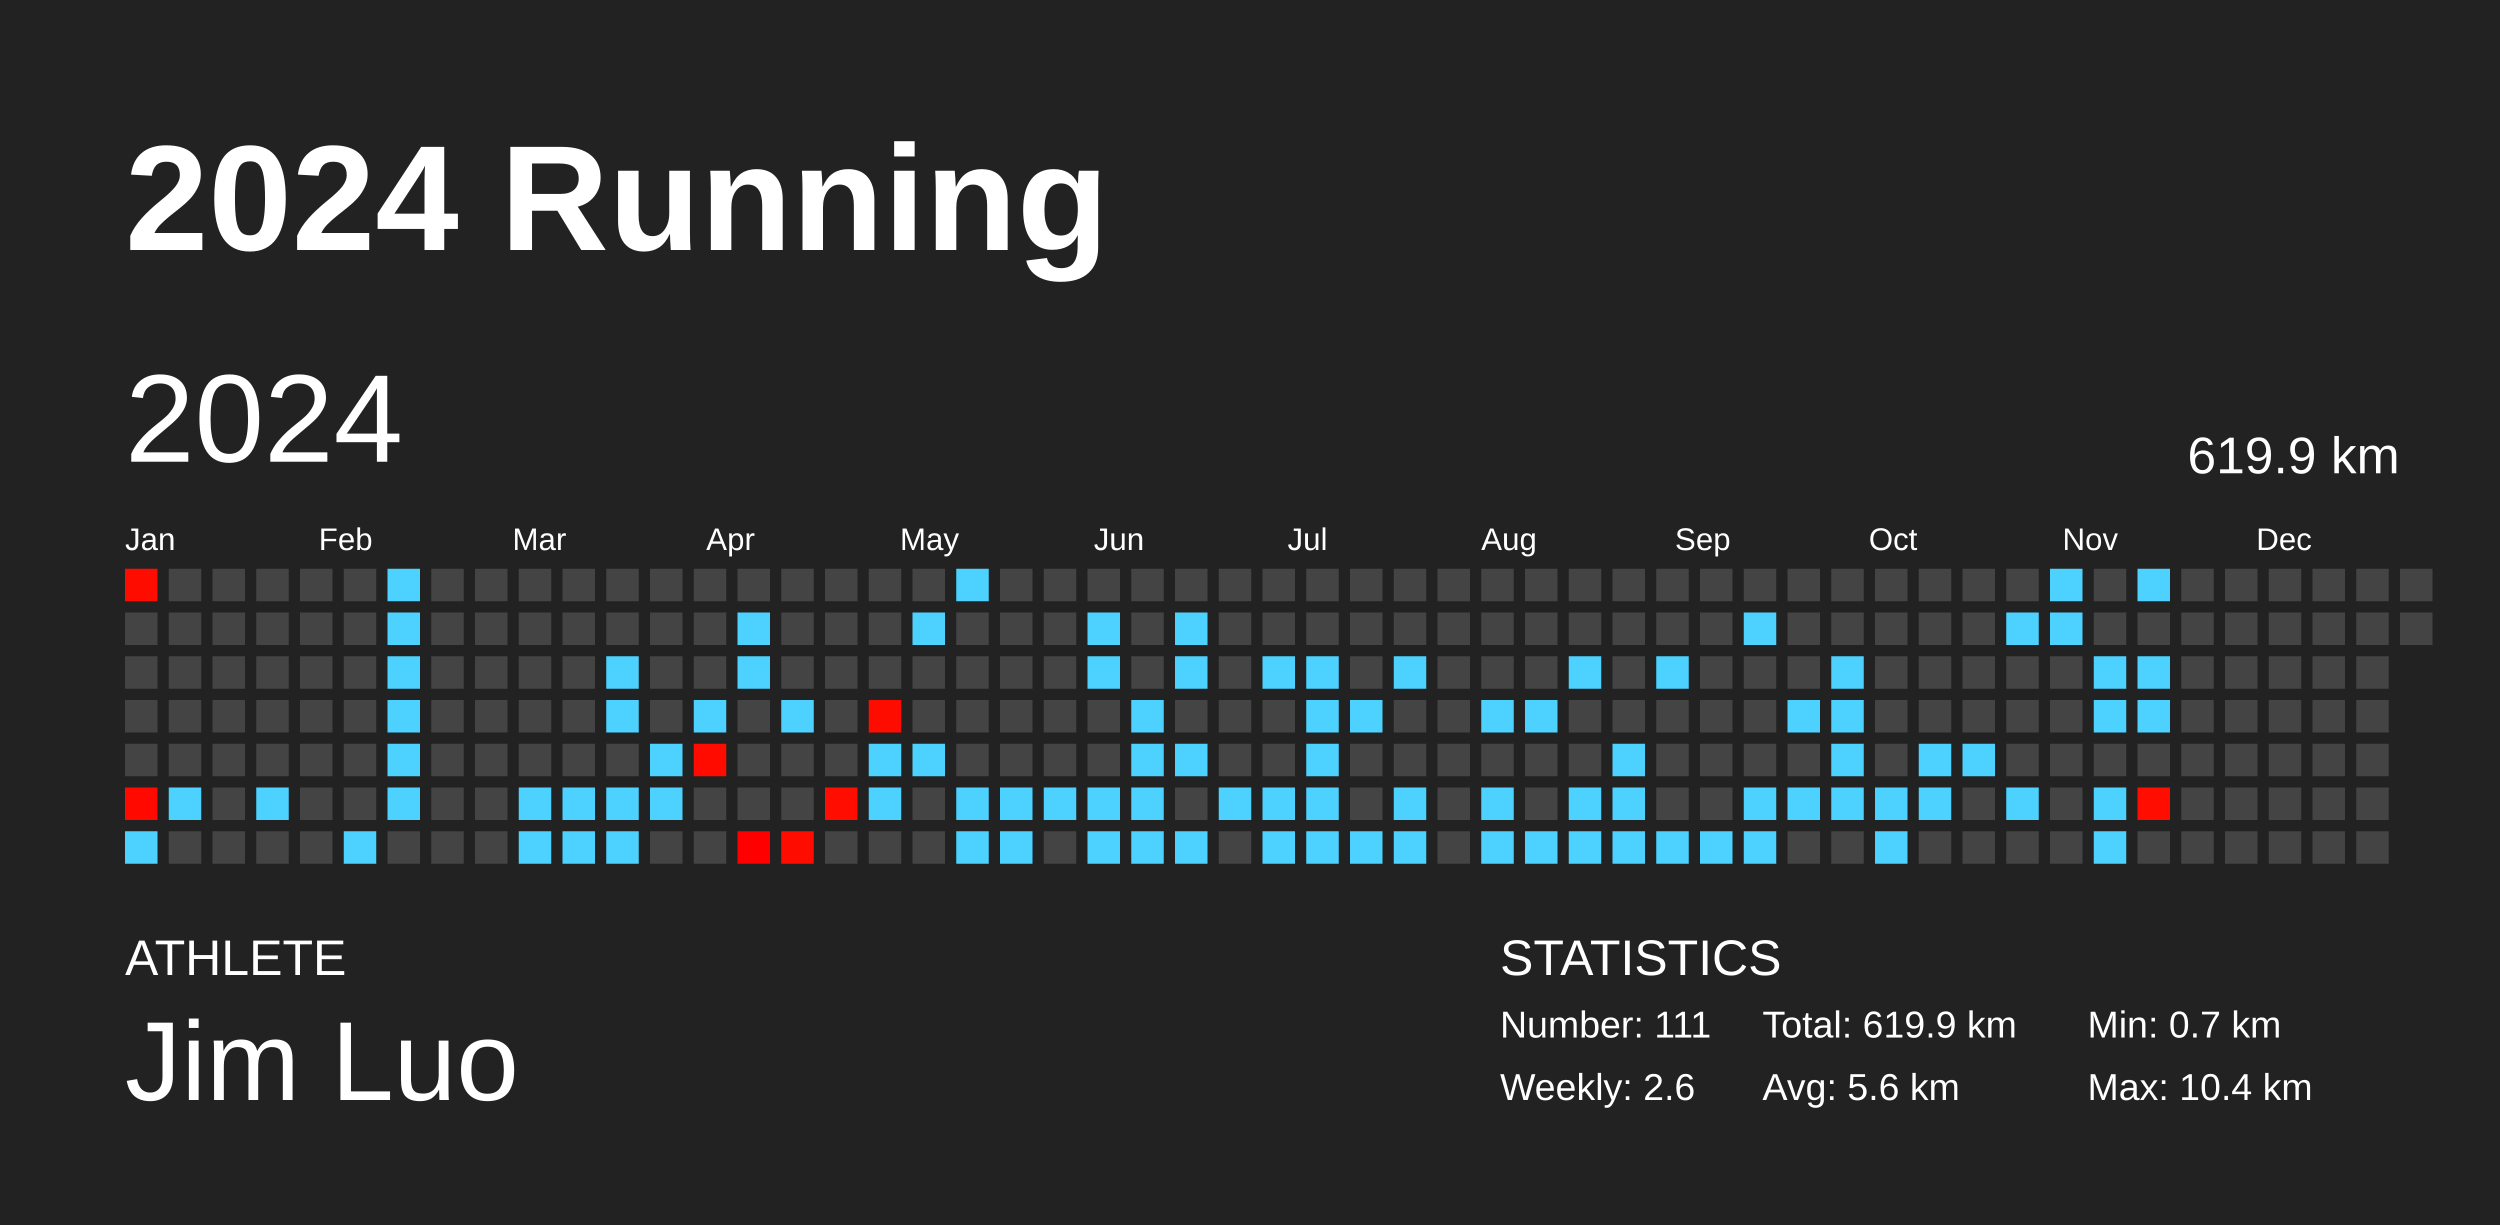
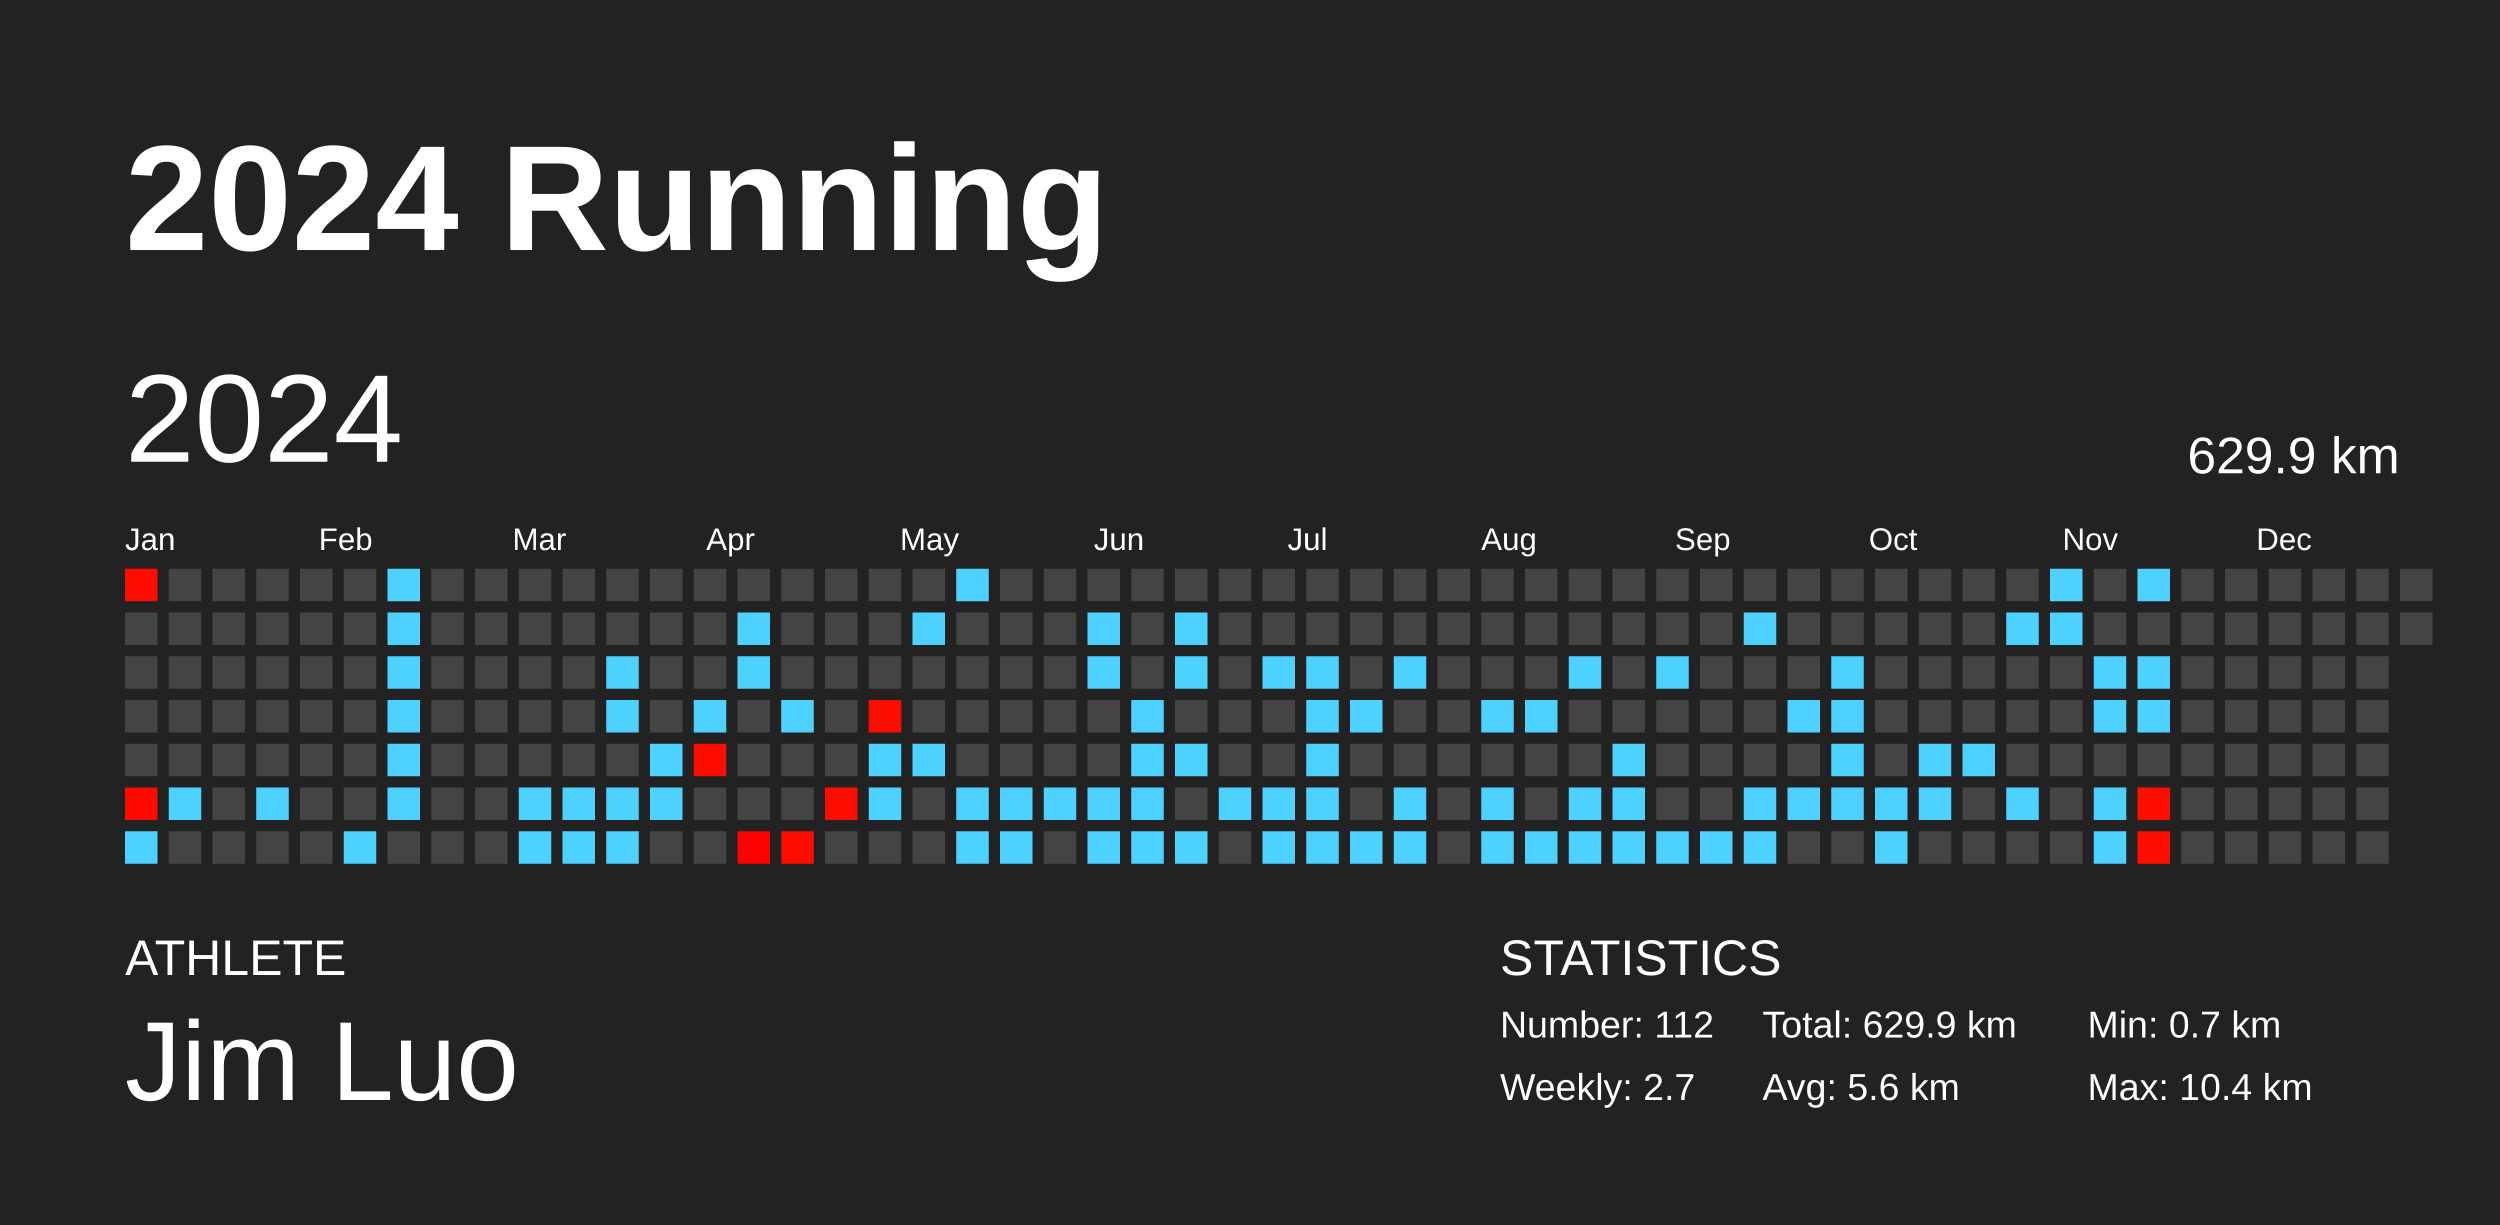
<svg xmlns="http://www.w3.org/2000/svg" baseProfile="full" height="98mm" version="1.1" viewBox="0,0,200,98" width="200mm">
  <defs />
  <rect fill="#222222" height="98" width="200" x="0" y="0" />
  <text fill="#FFFFFF" style="font-size:12px; font-family:Arial; font-weight:bold;" x="10" y="20">2024 Running</text>
  <text fill="#FFFFFF" style="font-size:4px; font-family:Arial" x="10" y="78">ATHLETE</text>
  <text fill="#FFFFFF" style="font-size:9px; font-family:Arial" x="10" y="88">Jim Luo</text>
  <text fill="#FFFFFF" style="font-size:4px; font-family:Arial" x="120" y="78">STATISTICS</text>
-   <text fill="#FFFFFF" style="font-size:3px; font-family:Arial" x="120" y="83">Number: 111</text>
-   <text fill="#FFFFFF" style="font-size:3px; font-family:Arial" x="120" y="88">Weekly: 2.6</text>
-   <text fill="#FFFFFF" style="font-size:3px; font-family:Arial" x="141" y="83">Total: 619.9 km</text>
+   <text fill="#FFFFFF" style="font-size:3px; font-family:Arial" x="120" y="83">Number: 112</text>
+   <text fill="#FFFFFF" style="font-size:3px; font-family:Arial" x="120" y="88">Weekly: 2.7</text>
+   <text fill="#FFFFFF" style="font-size:3px; font-family:Arial" x="141" y="83">Total: 629.9 km</text>
  <text fill="#FFFFFF" style="font-size:3px; font-family:Arial" x="141" y="88">Avg: 5.6 km</text>
  <text fill="#FFFFFF" style="font-size:3px; font-family:Arial" x="167" y="83">Min: 0.7 km</text>
  <text fill="#FFFFFF" style="font-size:3px; font-family:Arial" x="167" y="88">Max: 10.4 km</text>
  <text dominant-baseline="hanging" fill="#FFFFFF" style="font-size:10.0px; font-family:Arial;" x="10" y="30">2024</text>
-   <text dominant-baseline="hanging" fill="#FFFFFF" style="font-size:4.125px; font-family:Arial;" x="175" y="35">619.9 km</text>
+   <text dominant-baseline="hanging" fill="#FFFFFF" style="font-size:4.125px; font-family:Arial;" x="175" y="35">629.9 km</text>
  <text fill="#FFFFFF" style="font-size:2.5px; font-family:Arial" x="10.0" y="44">Jan</text>
  <text fill="#FFFFFF" style="font-size:2.5px; font-family:Arial" x="25.5" y="44">Feb</text>
  <text fill="#FFFFFF" style="font-size:2.5px; font-family:Arial" x="41.0" y="44">Mar</text>
  <text fill="#FFFFFF" style="font-size:2.5px; font-family:Arial" x="56.5" y="44">Apr</text>
  <text fill="#FFFFFF" style="font-size:2.5px; font-family:Arial" x="72.0" y="44">May</text>
  <text fill="#FFFFFF" style="font-size:2.5px; font-family:Arial" x="87.5" y="44">Jun</text>
  <text fill="#FFFFFF" style="font-size:2.5px; font-family:Arial" x="103.0" y="44">Jul</text>
  <text fill="#FFFFFF" style="font-size:2.5px; font-family:Arial" x="118.5" y="44">Aug</text>
  <text fill="#FFFFFF" style="font-size:2.5px; font-family:Arial" x="134.0" y="44">Sep</text>
  <text fill="#FFFFFF" style="font-size:2.5px; font-family:Arial" x="149.5" y="44">Oct</text>
  <text fill="#FFFFFF" style="font-size:2.5px; font-family:Arial" x="165.0" y="44">Nov</text>
  <text fill="#FFFFFF" style="font-size:2.5px; font-family:Arial" x="180.5" y="44">Dec</text>
  <rect fill="#ff0c00" height="2.6" width="2.6" x="10.0" y="45.5" />
  <rect fill="#444444" height="2.6" width="2.6" x="10.0" y="49.0" />
  <rect fill="#444444" height="2.6" width="2.6" x="10.0" y="52.5" />
  <rect fill="#444444" height="2.6" width="2.6" x="10.0" y="56.0" />
  <rect fill="#444444" height="2.6" width="2.6" x="10.0" y="59.5" />
  <rect fill="#ff0900" height="2.6" width="2.6" x="10.0" y="63.0" />
  <rect fill="#4dd2ff" height="2.6" width="2.6" x="10.0" y="66.5" />
  <rect fill="#444444" height="2.6" width="2.6" x="13.5" y="45.5" />
  <rect fill="#444444" height="2.6" width="2.6" x="13.5" y="49.0" />
  <rect fill="#444444" height="2.6" width="2.6" x="13.5" y="52.5" />
  <rect fill="#444444" height="2.6" width="2.6" x="13.5" y="56.0" />
  <rect fill="#444444" height="2.6" width="2.6" x="13.5" y="59.5" />
  <rect fill="#4dd2ff" height="2.6" width="2.6" x="13.5" y="63.0" />
  <rect fill="#444444" height="2.6" width="2.6" x="13.5" y="66.5" />
  <rect fill="#444444" height="2.6" width="2.6" x="17.0" y="45.5" />
  <rect fill="#444444" height="2.6" width="2.6" x="17.0" y="49.0" />
  <rect fill="#444444" height="2.6" width="2.6" x="17.0" y="52.5" />
  <rect fill="#444444" height="2.6" width="2.6" x="17.0" y="56.0" />
  <rect fill="#444444" height="2.6" width="2.6" x="17.0" y="59.5" />
  <rect fill="#444444" height="2.6" width="2.6" x="17.0" y="63.0" />
  <rect fill="#444444" height="2.6" width="2.6" x="17.0" y="66.5" />
  <rect fill="#444444" height="2.6" width="2.6" x="20.5" y="45.5" />
  <rect fill="#444444" height="2.6" width="2.6" x="20.5" y="49.0" />
  <rect fill="#444444" height="2.6" width="2.6" x="20.5" y="52.5" />
  <rect fill="#444444" height="2.6" width="2.6" x="20.5" y="56.0" />
  <rect fill="#444444" height="2.6" width="2.6" x="20.5" y="59.5" />
  <rect fill="#4dd2ff" height="2.6" width="2.6" x="20.5" y="63.0" />
  <rect fill="#444444" height="2.6" width="2.6" x="20.5" y="66.5" />
  <rect fill="#444444" height="2.6" width="2.6" x="24.0" y="45.5" />
  <rect fill="#444444" height="2.6" width="2.6" x="24.0" y="49.0" />
  <rect fill="#444444" height="2.6" width="2.6" x="24.0" y="52.5" />
  <rect fill="#444444" height="2.6" width="2.6" x="24.0" y="56.0" />
  <rect fill="#444444" height="2.6" width="2.6" x="24.0" y="59.5" />
  <rect fill="#444444" height="2.6" width="2.6" x="24.0" y="63.0" />
  <rect fill="#444444" height="2.6" width="2.6" x="24.0" y="66.5" />
  <rect fill="#444444" height="2.6" width="2.6" x="27.5" y="45.5" />
  <rect fill="#444444" height="2.6" width="2.6" x="27.5" y="49.0" />
  <rect fill="#444444" height="2.6" width="2.6" x="27.5" y="52.5" />
  <rect fill="#444444" height="2.6" width="2.6" x="27.5" y="56.0" />
  <rect fill="#444444" height="2.6" width="2.6" x="27.5" y="59.5" />
  <rect fill="#444444" height="2.6" width="2.6" x="27.5" y="63.0" />
  <rect fill="#4dd2ff" height="2.6" width="2.6" x="27.5" y="66.5" />
  <rect fill="#4dd2ff" height="2.6" width="2.6" x="31.0" y="45.5" />
  <rect fill="#4dd2ff" height="2.6" width="2.6" x="31.0" y="49.0" />
  <rect fill="#4dd2ff" height="2.6" width="2.6" x="31.0" y="52.5" />
  <rect fill="#4dd2ff" height="2.6" width="2.6" x="31.0" y="56.0" />
  <rect fill="#4dd2ff" height="2.6" width="2.6" x="31.0" y="59.5" />
  <rect fill="#4dd2ff" height="2.6" width="2.6" x="31.0" y="63.0" />
  <rect fill="#444444" height="2.6" width="2.6" x="31.0" y="66.5" />
  <rect fill="#444444" height="2.6" width="2.6" x="34.5" y="45.5" />
  <rect fill="#444444" height="2.6" width="2.6" x="34.5" y="49.0" />
  <rect fill="#444444" height="2.6" width="2.6" x="34.5" y="52.5" />
  <rect fill="#444444" height="2.6" width="2.6" x="34.5" y="56.0" />
  <rect fill="#444444" height="2.6" width="2.6" x="34.5" y="59.5" />
  <rect fill="#444444" height="2.6" width="2.6" x="34.5" y="63.0" />
  <rect fill="#444444" height="2.6" width="2.6" x="34.5" y="66.5" />
  <rect fill="#444444" height="2.6" width="2.6" x="38.0" y="45.5" />
  <rect fill="#444444" height="2.6" width="2.6" x="38.0" y="49.0" />
  <rect fill="#444444" height="2.6" width="2.6" x="38.0" y="52.5" />
  <rect fill="#444444" height="2.6" width="2.6" x="38.0" y="56.0" />
  <rect fill="#444444" height="2.6" width="2.6" x="38.0" y="59.5" />
  <rect fill="#444444" height="2.6" width="2.6" x="38.0" y="63.0" />
  <rect fill="#444444" height="2.6" width="2.6" x="38.0" y="66.5" />
  <rect fill="#444444" height="2.6" width="2.6" x="41.5" y="45.5" />
  <rect fill="#444444" height="2.6" width="2.6" x="41.5" y="49.0" />
  <rect fill="#444444" height="2.6" width="2.6" x="41.5" y="52.5" />
  <rect fill="#444444" height="2.6" width="2.6" x="41.5" y="56.0" />
  <rect fill="#444444" height="2.6" width="2.6" x="41.5" y="59.5" />
  <rect fill="#4dd2ff" height="2.6" width="2.6" x="41.5" y="63.0" />
  <rect fill="#4dd2ff" height="2.6" width="2.6" x="41.5" y="66.5" />
  <rect fill="#444444" height="2.6" width="2.6" x="45.0" y="45.5" />
  <rect fill="#444444" height="2.6" width="2.6" x="45.0" y="49.0" />
  <rect fill="#444444" height="2.6" width="2.6" x="45.0" y="52.5" />
  <rect fill="#444444" height="2.6" width="2.6" x="45.0" y="56.0" />
  <rect fill="#444444" height="2.6" width="2.6" x="45.0" y="59.5" />
  <rect fill="#4dd2ff" height="2.6" width="2.6" x="45.0" y="63.0" />
  <rect fill="#4dd2ff" height="2.6" width="2.6" x="45.0" y="66.5" />
  <rect fill="#444444" height="2.6" width="2.6" x="48.5" y="45.5" />
  <rect fill="#444444" height="2.6" width="2.6" x="48.5" y="49.0" />
  <rect fill="#4dd2ff" height="2.6" width="2.6" x="48.5" y="52.5" />
  <rect fill="#4dd2ff" height="2.6" width="2.6" x="48.5" y="56.0" />
  <rect fill="#444444" height="2.6" width="2.6" x="48.5" y="59.5" />
  <rect fill="#4dd2ff" height="2.6" width="2.6" x="48.5" y="63.0" />
  <rect fill="#4dd2ff" height="2.6" width="2.6" x="48.5" y="66.5" />
  <rect fill="#444444" height="2.6" width="2.6" x="52.0" y="45.5" />
  <rect fill="#444444" height="2.6" width="2.6" x="52.0" y="49.0" />
  <rect fill="#444444" height="2.6" width="2.6" x="52.0" y="52.5" />
  <rect fill="#444444" height="2.6" width="2.6" x="52.0" y="56.0" />
  <rect fill="#4dd2ff" height="2.6" width="2.6" x="52.0" y="59.5" />
  <rect fill="#4dd2ff" height="2.6" width="2.6" x="52.0" y="63.0" />
  <rect fill="#444444" height="2.6" width="2.6" x="52.0" y="66.5" />
  <rect fill="#444444" height="2.6" width="2.6" x="55.5" y="45.5" />
  <rect fill="#444444" height="2.6" width="2.6" x="55.5" y="49.0" />
  <rect fill="#444444" height="2.6" width="2.6" x="55.5" y="52.5" />
  <rect fill="#4dd2ff" height="2.6" width="2.6" x="55.5" y="56.0" />
  <rect fill="#ff0b00" height="2.6" width="2.6" x="55.5" y="59.5" />
  <rect fill="#444444" height="2.6" width="2.6" x="55.5" y="63.0" />
  <rect fill="#444444" height="2.6" width="2.6" x="55.5" y="66.5" />
  <rect fill="#444444" height="2.6" width="2.6" x="59.0" y="45.5" />
  <rect fill="#4dd2ff" height="2.6" width="2.6" x="59.0" y="49.0" />
  <rect fill="#4dd2ff" height="2.6" width="2.6" x="59.0" y="52.5" />
  <rect fill="#444444" height="2.6" width="2.6" x="59.0" y="56.0" />
  <rect fill="#444444" height="2.6" width="2.6" x="59.0" y="59.5" />
  <rect fill="#444444" height="2.6" width="2.6" x="59.0" y="63.0" />
  <rect fill="#ff0000" height="2.6" width="2.6" x="59.0" y="66.5" />
  <rect fill="#444444" height="2.6" width="2.6" x="62.5" y="45.5" />
  <rect fill="#444444" height="2.6" width="2.6" x="62.5" y="49.0" />
  <rect fill="#444444" height="2.6" width="2.6" x="62.5" y="52.5" />
  <rect fill="#4dd2ff" height="2.6" width="2.6" x="62.5" y="56.0" />
  <rect fill="#444444" height="2.6" width="2.6" x="62.5" y="59.5" />
  <rect fill="#444444" height="2.6" width="2.6" x="62.5" y="63.0" />
  <rect fill="#ff0c00" height="2.6" width="2.6" x="62.5" y="66.5" />
  <rect fill="#444444" height="2.6" width="2.6" x="66.0" y="45.5" />
  <rect fill="#444444" height="2.6" width="2.6" x="66.0" y="49.0" />
  <rect fill="#444444" height="2.6" width="2.6" x="66.0" y="52.5" />
  <rect fill="#444444" height="2.6" width="2.6" x="66.0" y="56.0" />
  <rect fill="#444444" height="2.6" width="2.6" x="66.0" y="59.5" />
  <rect fill="#ff0d00" height="2.6" width="2.6" x="66.0" y="63.0" />
  <rect fill="#444444" height="2.6" width="2.6" x="66.0" y="66.5" />
  <rect fill="#444444" height="2.6" width="2.6" x="69.5" y="45.5" />
  <rect fill="#444444" height="2.6" width="2.6" x="69.5" y="49.0" />
  <rect fill="#444444" height="2.6" width="2.6" x="69.5" y="52.5" />
  <rect fill="#ff0c00" height="2.6" width="2.6" x="69.5" y="56.0" />
  <rect fill="#4dd2ff" height="2.6" width="2.6" x="69.5" y="59.5" />
  <rect fill="#4dd2ff" height="2.6" width="2.6" x="69.5" y="63.0" />
  <rect fill="#444444" height="2.6" width="2.6" x="69.5" y="66.5" />
  <rect fill="#444444" height="2.6" width="2.6" x="73.0" y="45.5" />
  <rect fill="#4dd2ff" height="2.6" width="2.6" x="73.0" y="49.0" />
  <rect fill="#444444" height="2.6" width="2.6" x="73.0" y="52.5" />
  <rect fill="#444444" height="2.6" width="2.6" x="73.0" y="56.0" />
  <rect fill="#4dd2ff" height="2.6" width="2.6" x="73.0" y="59.5" />
  <rect fill="#444444" height="2.6" width="2.6" x="73.0" y="63.0" />
  <rect fill="#444444" height="2.6" width="2.6" x="73.0" y="66.5" />
  <rect fill="#4dd2ff" height="2.6" width="2.6" x="76.5" y="45.5" />
  <rect fill="#444444" height="2.6" width="2.6" x="76.5" y="49.0" />
  <rect fill="#444444" height="2.6" width="2.6" x="76.5" y="52.5" />
  <rect fill="#444444" height="2.6" width="2.6" x="76.5" y="56.0" />
  <rect fill="#444444" height="2.6" width="2.6" x="76.5" y="59.5" />
  <rect fill="#4dd2ff" height="2.6" width="2.6" x="76.5" y="63.0" />
  <rect fill="#4dd2ff" height="2.6" width="2.6" x="76.5" y="66.5" />
  <rect fill="#444444" height="2.6" width="2.6" x="80.0" y="45.5" />
  <rect fill="#444444" height="2.6" width="2.6" x="80.0" y="49.0" />
  <rect fill="#444444" height="2.6" width="2.6" x="80.0" y="52.5" />
  <rect fill="#444444" height="2.6" width="2.6" x="80.0" y="56.0" />
  <rect fill="#444444" height="2.6" width="2.6" x="80.0" y="59.5" />
  <rect fill="#4dd2ff" height="2.6" width="2.6" x="80.0" y="63.0" />
  <rect fill="#4dd2ff" height="2.6" width="2.6" x="80.0" y="66.5" />
  <rect fill="#444444" height="2.6" width="2.6" x="83.5" y="45.5" />
  <rect fill="#444444" height="2.6" width="2.6" x="83.5" y="49.0" />
  <rect fill="#444444" height="2.6" width="2.6" x="83.5" y="52.5" />
  <rect fill="#444444" height="2.6" width="2.6" x="83.5" y="56.0" />
  <rect fill="#444444" height="2.6" width="2.6" x="83.5" y="59.5" />
  <rect fill="#4dd2ff" height="2.6" width="2.6" x="83.5" y="63.0" />
  <rect fill="#444444" height="2.6" width="2.6" x="83.5" y="66.5" />
  <rect fill="#444444" height="2.6" width="2.6" x="87.0" y="45.5" />
  <rect fill="#4dd2ff" height="2.6" width="2.6" x="87.0" y="49.0" />
  <rect fill="#4dd2ff" height="2.6" width="2.6" x="87.0" y="52.5" />
  <rect fill="#444444" height="2.6" width="2.6" x="87.0" y="56.0" />
  <rect fill="#444444" height="2.6" width="2.6" x="87.0" y="59.5" />
  <rect fill="#4dd2ff" height="2.6" width="2.6" x="87.0" y="63.0" />
  <rect fill="#4dd2ff" height="2.6" width="2.6" x="87.0" y="66.5" />
  <rect fill="#444444" height="2.6" width="2.6" x="90.5" y="45.5" />
  <rect fill="#444444" height="2.6" width="2.6" x="90.5" y="49.0" />
  <rect fill="#444444" height="2.6" width="2.6" x="90.5" y="52.5" />
  <rect fill="#4dd2ff" height="2.6" width="2.6" x="90.5" y="56.0" />
  <rect fill="#4dd2ff" height="2.6" width="2.6" x="90.5" y="59.5" />
  <rect fill="#4dd2ff" height="2.6" width="2.6" x="90.5" y="63.0" />
  <rect fill="#4dd2ff" height="2.6" width="2.6" x="90.5" y="66.5" />
  <rect fill="#444444" height="2.6" width="2.6" x="94.0" y="45.5" />
  <rect fill="#4dd2ff" height="2.6" width="2.6" x="94.0" y="49.0" />
  <rect fill="#4dd2ff" height="2.6" width="2.6" x="94.0" y="52.5" />
  <rect fill="#444444" height="2.6" width="2.6" x="94.0" y="56.0" />
  <rect fill="#4dd2ff" height="2.6" width="2.6" x="94.0" y="59.5" />
  <rect fill="#444444" height="2.6" width="2.6" x="94.0" y="63.0" />
  <rect fill="#4dd2ff" height="2.6" width="2.6" x="94.0" y="66.5" />
  <rect fill="#444444" height="2.6" width="2.6" x="97.5" y="45.5" />
  <rect fill="#444444" height="2.6" width="2.6" x="97.5" y="49.0" />
  <rect fill="#444444" height="2.6" width="2.6" x="97.5" y="52.5" />
  <rect fill="#444444" height="2.6" width="2.6" x="97.5" y="56.0" />
  <rect fill="#444444" height="2.6" width="2.6" x="97.5" y="59.5" />
  <rect fill="#4dd2ff" height="2.6" width="2.6" x="97.5" y="63.0" />
  <rect fill="#444444" height="2.6" width="2.6" x="97.5" y="66.5" />
  <rect fill="#444444" height="2.6" width="2.6" x="101.0" y="45.5" />
  <rect fill="#444444" height="2.6" width="2.6" x="101.0" y="49.0" />
  <rect fill="#4dd2ff" height="2.6" width="2.6" x="101.0" y="52.5" />
  <rect fill="#444444" height="2.6" width="2.6" x="101.0" y="56.0" />
  <rect fill="#444444" height="2.6" width="2.6" x="101.0" y="59.5" />
  <rect fill="#4dd2ff" height="2.6" width="2.6" x="101.0" y="63.0" />
  <rect fill="#4dd2ff" height="2.6" width="2.6" x="101.0" y="66.5" />
  <rect fill="#444444" height="2.6" width="2.6" x="104.5" y="45.5" />
  <rect fill="#444444" height="2.6" width="2.6" x="104.5" y="49.0" />
  <rect fill="#4dd2ff" height="2.6" width="2.6" x="104.5" y="52.5" />
  <rect fill="#4dd2ff" height="2.6" width="2.6" x="104.5" y="56.0" />
  <rect fill="#4dd2ff" height="2.6" width="2.6" x="104.5" y="59.5" />
  <rect fill="#4dd2ff" height="2.6" width="2.6" x="104.5" y="63.0" />
  <rect fill="#4dd2ff" height="2.6" width="2.6" x="104.5" y="66.5" />
  <rect fill="#444444" height="2.6" width="2.6" x="108.0" y="45.5" />
  <rect fill="#444444" height="2.6" width="2.6" x="108.0" y="49.0" />
  <rect fill="#444444" height="2.6" width="2.6" x="108.0" y="52.5" />
  <rect fill="#4dd2ff" height="2.6" width="2.6" x="108.0" y="56.0" />
  <rect fill="#444444" height="2.6" width="2.6" x="108.0" y="59.5" />
  <rect fill="#444444" height="2.6" width="2.6" x="108.0" y="63.0" />
  <rect fill="#4dd2ff" height="2.6" width="2.6" x="108.0" y="66.5" />
  <rect fill="#444444" height="2.6" width="2.6" x="111.5" y="45.5" />
  <rect fill="#444444" height="2.6" width="2.6" x="111.5" y="49.0" />
  <rect fill="#4dd2ff" height="2.6" width="2.6" x="111.5" y="52.5" />
  <rect fill="#444444" height="2.6" width="2.6" x="111.5" y="56.0" />
  <rect fill="#444444" height="2.6" width="2.6" x="111.5" y="59.5" />
  <rect fill="#4dd2ff" height="2.6" width="2.6" x="111.5" y="63.0" />
  <rect fill="#4dd2ff" height="2.6" width="2.6" x="111.5" y="66.5" />
  <rect fill="#444444" height="2.6" width="2.6" x="115.0" y="45.5" />
  <rect fill="#444444" height="2.6" width="2.6" x="115.0" y="49.0" />
  <rect fill="#444444" height="2.6" width="2.6" x="115.0" y="52.5" />
  <rect fill="#444444" height="2.6" width="2.6" x="115.0" y="56.0" />
  <rect fill="#444444" height="2.6" width="2.6" x="115.0" y="59.5" />
  <rect fill="#444444" height="2.6" width="2.6" x="115.0" y="63.0" />
  <rect fill="#444444" height="2.6" width="2.6" x="115.0" y="66.5" />
  <rect fill="#444444" height="2.6" width="2.6" x="118.5" y="45.5" />
  <rect fill="#444444" height="2.6" width="2.6" x="118.5" y="49.0" />
  <rect fill="#444444" height="2.6" width="2.6" x="118.5" y="52.5" />
  <rect fill="#4dd2ff" height="2.6" width="2.6" x="118.5" y="56.0" />
  <rect fill="#444444" height="2.6" width="2.6" x="118.5" y="59.5" />
  <rect fill="#4dd2ff" height="2.6" width="2.6" x="118.5" y="63.0" />
  <rect fill="#4dd2ff" height="2.6" width="2.6" x="118.5" y="66.5" />
  <rect fill="#444444" height="2.6" width="2.6" x="122.0" y="45.5" />
  <rect fill="#444444" height="2.6" width="2.6" x="122.0" y="49.0" />
  <rect fill="#444444" height="2.6" width="2.6" x="122.0" y="52.5" />
  <rect fill="#4dd2ff" height="2.6" width="2.6" x="122.0" y="56.0" />
  <rect fill="#444444" height="2.6" width="2.6" x="122.0" y="59.5" />
  <rect fill="#444444" height="2.6" width="2.6" x="122.0" y="63.0" />
  <rect fill="#4dd2ff" height="2.6" width="2.6" x="122.0" y="66.5" />
  <rect fill="#444444" height="2.6" width="2.6" x="125.5" y="45.5" />
  <rect fill="#444444" height="2.6" width="2.6" x="125.5" y="49.0" />
  <rect fill="#4dd2ff" height="2.6" width="2.6" x="125.5" y="52.5" />
  <rect fill="#444444" height="2.6" width="2.6" x="125.5" y="56.0" />
  <rect fill="#444444" height="2.6" width="2.6" x="125.5" y="59.5" />
  <rect fill="#4dd2ff" height="2.6" width="2.6" x="125.5" y="63.0" />
  <rect fill="#4dd2ff" height="2.6" width="2.6" x="125.5" y="66.5" />
  <rect fill="#444444" height="2.6" width="2.6" x="129.0" y="45.5" />
  <rect fill="#444444" height="2.6" width="2.6" x="129.0" y="49.0" />
  <rect fill="#444444" height="2.6" width="2.6" x="129.0" y="52.5" />
  <rect fill="#444444" height="2.6" width="2.6" x="129.0" y="56.0" />
  <rect fill="#4dd2ff" height="2.6" width="2.6" x="129.0" y="59.5" />
  <rect fill="#4dd2ff" height="2.6" width="2.6" x="129.0" y="63.0" />
  <rect fill="#4dd2ff" height="2.6" width="2.6" x="129.0" y="66.5" />
  <rect fill="#444444" height="2.6" width="2.6" x="132.5" y="45.5" />
  <rect fill="#444444" height="2.6" width="2.6" x="132.5" y="49.0" />
  <rect fill="#4dd2ff" height="2.6" width="2.6" x="132.5" y="52.5" />
  <rect fill="#444444" height="2.6" width="2.6" x="132.5" y="56.0" />
  <rect fill="#444444" height="2.6" width="2.6" x="132.5" y="59.5" />
  <rect fill="#444444" height="2.6" width="2.6" x="132.5" y="63.0" />
  <rect fill="#4dd2ff" height="2.6" width="2.6" x="132.5" y="66.5" />
  <rect fill="#444444" height="2.6" width="2.6" x="136.0" y="45.5" />
  <rect fill="#444444" height="2.6" width="2.6" x="136.0" y="49.0" />
  <rect fill="#444444" height="2.6" width="2.6" x="136.0" y="52.5" />
  <rect fill="#444444" height="2.6" width="2.6" x="136.0" y="56.0" />
  <rect fill="#444444" height="2.6" width="2.6" x="136.0" y="59.5" />
  <rect fill="#444444" height="2.6" width="2.6" x="136.0" y="63.0" />
  <rect fill="#4dd2ff" height="2.6" width="2.6" x="136.0" y="66.5" />
  <rect fill="#444444" height="2.6" width="2.6" x="139.5" y="45.5" />
  <rect fill="#4dd2ff" height="2.6" width="2.6" x="139.5" y="49.0" />
  <rect fill="#444444" height="2.6" width="2.6" x="139.5" y="52.5" />
  <rect fill="#444444" height="2.6" width="2.6" x="139.5" y="56.0" />
  <rect fill="#444444" height="2.6" width="2.6" x="139.5" y="59.5" />
  <rect fill="#4dd2ff" height="2.6" width="2.6" x="139.5" y="63.0" />
  <rect fill="#4dd2ff" height="2.6" width="2.6" x="139.5" y="66.5" />
  <rect fill="#444444" height="2.6" width="2.6" x="143.0" y="45.5" />
  <rect fill="#444444" height="2.6" width="2.6" x="143.0" y="49.0" />
  <rect fill="#444444" height="2.6" width="2.6" x="143.0" y="52.5" />
  <rect fill="#4dd2ff" height="2.6" width="2.6" x="143.0" y="56.0" />
  <rect fill="#444444" height="2.6" width="2.6" x="143.0" y="59.5" />
  <rect fill="#4dd2ff" height="2.6" width="2.6" x="143.0" y="63.0" />
  <rect fill="#444444" height="2.6" width="2.6" x="143.0" y="66.5" />
  <rect fill="#444444" height="2.6" width="2.6" x="146.5" y="45.5" />
  <rect fill="#444444" height="2.6" width="2.6" x="146.5" y="49.0" />
  <rect fill="#4dd2ff" height="2.6" width="2.6" x="146.5" y="52.5" />
  <rect fill="#4dd2ff" height="2.6" width="2.6" x="146.5" y="56.0" />
  <rect fill="#4dd2ff" height="2.6" width="2.6" x="146.5" y="59.5" />
  <rect fill="#4dd2ff" height="2.6" width="2.6" x="146.5" y="63.0" />
  <rect fill="#444444" height="2.6" width="2.6" x="146.5" y="66.5" />
  <rect fill="#444444" height="2.6" width="2.6" x="150.0" y="45.5" />
  <rect fill="#444444" height="2.6" width="2.6" x="150.0" y="49.0" />
  <rect fill="#444444" height="2.6" width="2.6" x="150.0" y="52.5" />
  <rect fill="#444444" height="2.6" width="2.6" x="150.0" y="56.0" />
  <rect fill="#444444" height="2.6" width="2.6" x="150.0" y="59.5" />
  <rect fill="#4dd2ff" height="2.6" width="2.6" x="150.0" y="63.0" />
  <rect fill="#4dd2ff" height="2.6" width="2.6" x="150.0" y="66.5" />
  <rect fill="#444444" height="2.6" width="2.6" x="153.5" y="45.5" />
  <rect fill="#444444" height="2.6" width="2.6" x="153.5" y="49.0" />
  <rect fill="#444444" height="2.6" width="2.6" x="153.5" y="52.5" />
  <rect fill="#444444" height="2.6" width="2.6" x="153.5" y="56.0" />
  <rect fill="#4dd2ff" height="2.6" width="2.6" x="153.5" y="59.5" />
  <rect fill="#4dd2ff" height="2.6" width="2.6" x="153.5" y="63.0" />
  <rect fill="#444444" height="2.6" width="2.6" x="153.5" y="66.5" />
  <rect fill="#444444" height="2.6" width="2.6" x="157.0" y="45.5" />
  <rect fill="#444444" height="2.6" width="2.6" x="157.0" y="49.0" />
  <rect fill="#444444" height="2.6" width="2.6" x="157.0" y="52.5" />
  <rect fill="#444444" height="2.6" width="2.6" x="157.0" y="56.0" />
  <rect fill="#4dd2ff" height="2.6" width="2.6" x="157.0" y="59.5" />
  <rect fill="#444444" height="2.6" width="2.6" x="157.0" y="63.0" />
  <rect fill="#444444" height="2.6" width="2.6" x="157.0" y="66.5" />
  <rect fill="#444444" height="2.6" width="2.6" x="160.5" y="45.5" />
  <rect fill="#4dd2ff" height="2.6" width="2.6" x="160.5" y="49.0" />
  <rect fill="#444444" height="2.6" width="2.6" x="160.5" y="52.5" />
  <rect fill="#444444" height="2.6" width="2.6" x="160.5" y="56.0" />
  <rect fill="#444444" height="2.6" width="2.6" x="160.5" y="59.5" />
  <rect fill="#4dd2ff" height="2.6" width="2.6" x="160.5" y="63.0" />
  <rect fill="#444444" height="2.6" width="2.6" x="160.5" y="66.5" />
  <rect fill="#4dd2ff" height="2.6" width="2.6" x="164.0" y="45.5" />
  <rect fill="#4dd2ff" height="2.6" width="2.6" x="164.0" y="49.0" />
  <rect fill="#444444" height="2.6" width="2.6" x="164.0" y="52.5" />
  <rect fill="#444444" height="2.6" width="2.6" x="164.0" y="56.0" />
  <rect fill="#444444" height="2.6" width="2.6" x="164.0" y="59.5" />
  <rect fill="#444444" height="2.6" width="2.6" x="164.0" y="63.0" />
  <rect fill="#444444" height="2.6" width="2.6" x="164.0" y="66.5" />
  <rect fill="#444444" height="2.6" width="2.6" x="167.5" y="45.5" />
  <rect fill="#444444" height="2.6" width="2.6" x="167.5" y="49.0" />
  <rect fill="#4dd2ff" height="2.6" width="2.6" x="167.5" y="52.5" />
  <rect fill="#4dd2ff" height="2.6" width="2.6" x="167.5" y="56.0" />
  <rect fill="#444444" height="2.6" width="2.6" x="167.5" y="59.5" />
  <rect fill="#4dd2ff" height="2.6" width="2.6" x="167.5" y="63.0" />
  <rect fill="#4dd2ff" height="2.6" width="2.6" x="167.5" y="66.5" />
  <rect fill="#4dd2ff" height="2.6" width="2.6" x="171.0" y="45.5" />
  <rect fill="#444444" height="2.6" width="2.6" x="171.0" y="49.0" />
  <rect fill="#4dd2ff" height="2.6" width="2.6" x="171.0" y="52.5" />
  <rect fill="#4dd2ff" height="2.6" width="2.6" x="171.0" y="56.0" />
  <rect fill="#444444" height="2.6" width="2.6" x="171.0" y="59.5" />
  <rect fill="#ff0d00" height="2.6" width="2.6" x="171.0" y="63.0" />
-   <rect fill="#444444" height="2.6" width="2.6" x="171.0" y="66.5" />
+   <rect fill="#ff0d00" height="2.6" width="2.6" x="171.0" y="66.5" />
  <rect fill="#444444" height="2.6" width="2.6" x="174.5" y="45.5" />
  <rect fill="#444444" height="2.6" width="2.6" x="174.5" y="49.0" />
  <rect fill="#444444" height="2.6" width="2.6" x="174.5" y="52.5" />
  <rect fill="#444444" height="2.6" width="2.6" x="174.5" y="56.0" />
  <rect fill="#444444" height="2.6" width="2.6" x="174.5" y="59.5" />
  <rect fill="#444444" height="2.6" width="2.6" x="174.5" y="63.0" />
  <rect fill="#444444" height="2.6" width="2.6" x="174.5" y="66.5" />
  <rect fill="#444444" height="2.6" width="2.6" x="178.0" y="45.5" />
  <rect fill="#444444" height="2.6" width="2.6" x="178.0" y="49.0" />
  <rect fill="#444444" height="2.6" width="2.6" x="178.0" y="52.5" />
  <rect fill="#444444" height="2.6" width="2.6" x="178.0" y="56.0" />
  <rect fill="#444444" height="2.6" width="2.6" x="178.0" y="59.5" />
  <rect fill="#444444" height="2.6" width="2.6" x="178.0" y="63.0" />
  <rect fill="#444444" height="2.6" width="2.6" x="178.0" y="66.5" />
  <rect fill="#444444" height="2.6" width="2.6" x="181.5" y="45.5" />
  <rect fill="#444444" height="2.6" width="2.6" x="181.5" y="49.0" />
  <rect fill="#444444" height="2.6" width="2.6" x="181.5" y="52.5" />
  <rect fill="#444444" height="2.6" width="2.6" x="181.5" y="56.0" />
  <rect fill="#444444" height="2.6" width="2.6" x="181.5" y="59.5" />
  <rect fill="#444444" height="2.6" width="2.6" x="181.5" y="63.0" />
  <rect fill="#444444" height="2.6" width="2.6" x="181.5" y="66.5" />
  <rect fill="#444444" height="2.6" width="2.6" x="185.0" y="45.5" />
  <rect fill="#444444" height="2.6" width="2.6" x="185.0" y="49.0" />
  <rect fill="#444444" height="2.6" width="2.6" x="185.0" y="52.5" />
  <rect fill="#444444" height="2.6" width="2.6" x="185.0" y="56.0" />
  <rect fill="#444444" height="2.6" width="2.6" x="185.0" y="59.5" />
  <rect fill="#444444" height="2.6" width="2.6" x="185.0" y="63.0" />
  <rect fill="#444444" height="2.6" width="2.6" x="185.0" y="66.5" />
  <rect fill="#444444" height="2.6" width="2.6" x="188.5" y="45.5" />
  <rect fill="#444444" height="2.6" width="2.6" x="188.5" y="49.0" />
  <rect fill="#444444" height="2.6" width="2.6" x="188.5" y="52.5" />
  <rect fill="#444444" height="2.6" width="2.6" x="188.5" y="56.0" />
  <rect fill="#444444" height="2.6" width="2.6" x="188.5" y="59.5" />
  <rect fill="#444444" height="2.6" width="2.6" x="188.5" y="63.0" />
  <rect fill="#444444" height="2.6" width="2.6" x="188.5" y="66.5" />
  <rect fill="#444444" height="2.6" width="2.6" x="192.0" y="45.5" />
  <rect fill="#444444" height="2.6" width="2.6" x="192.0" y="49.0" />
</svg>
